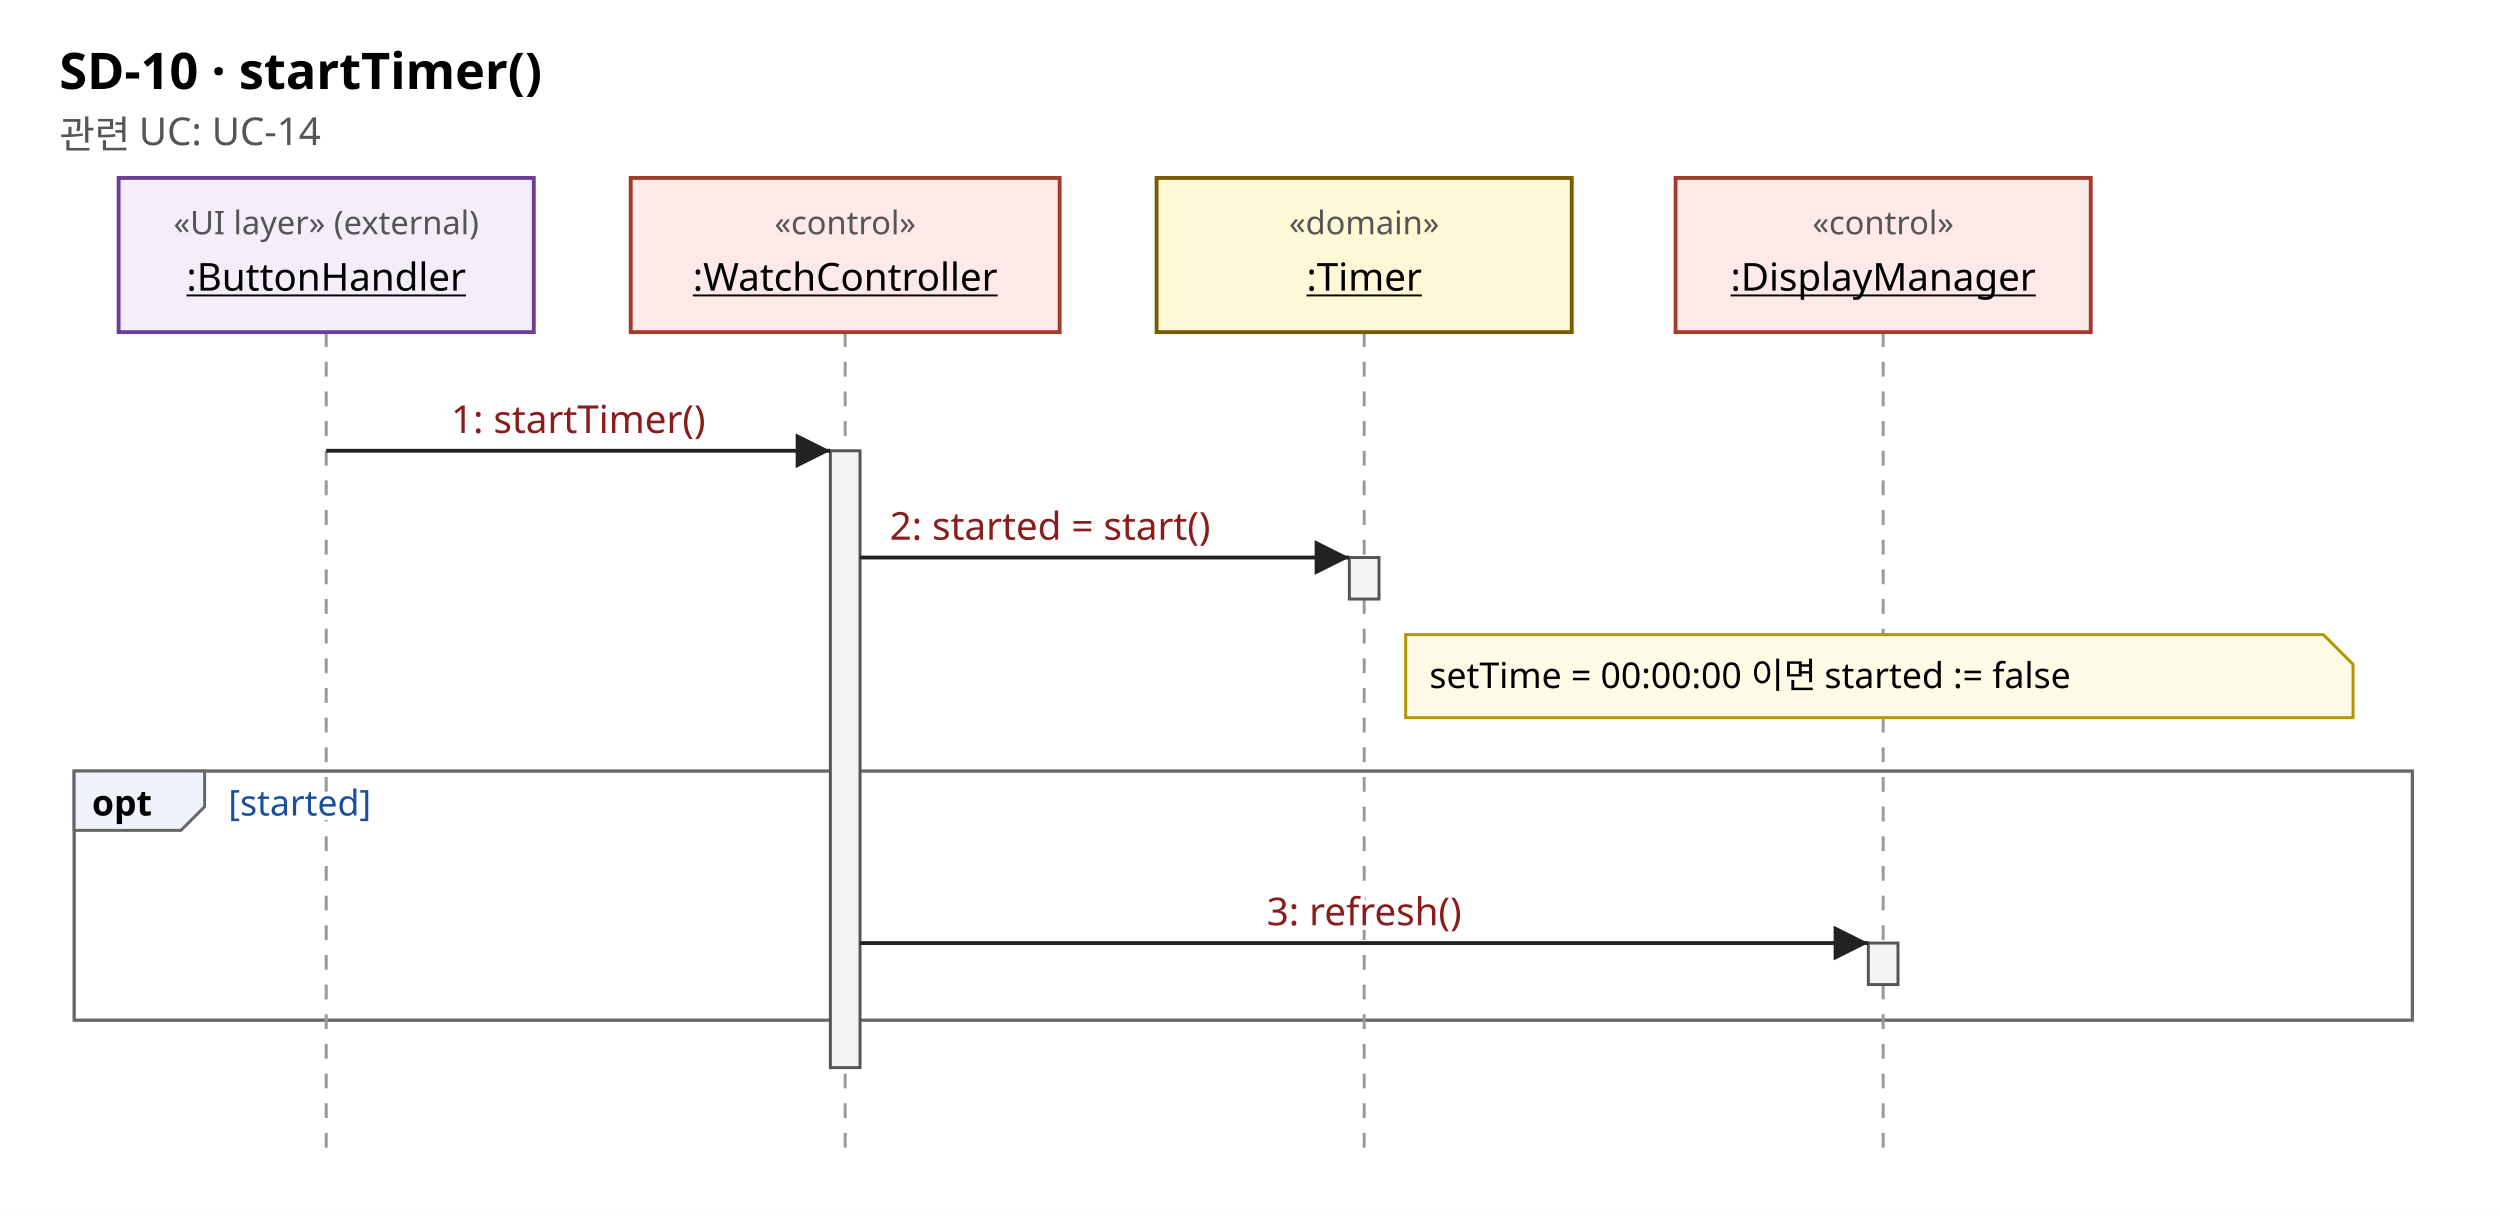
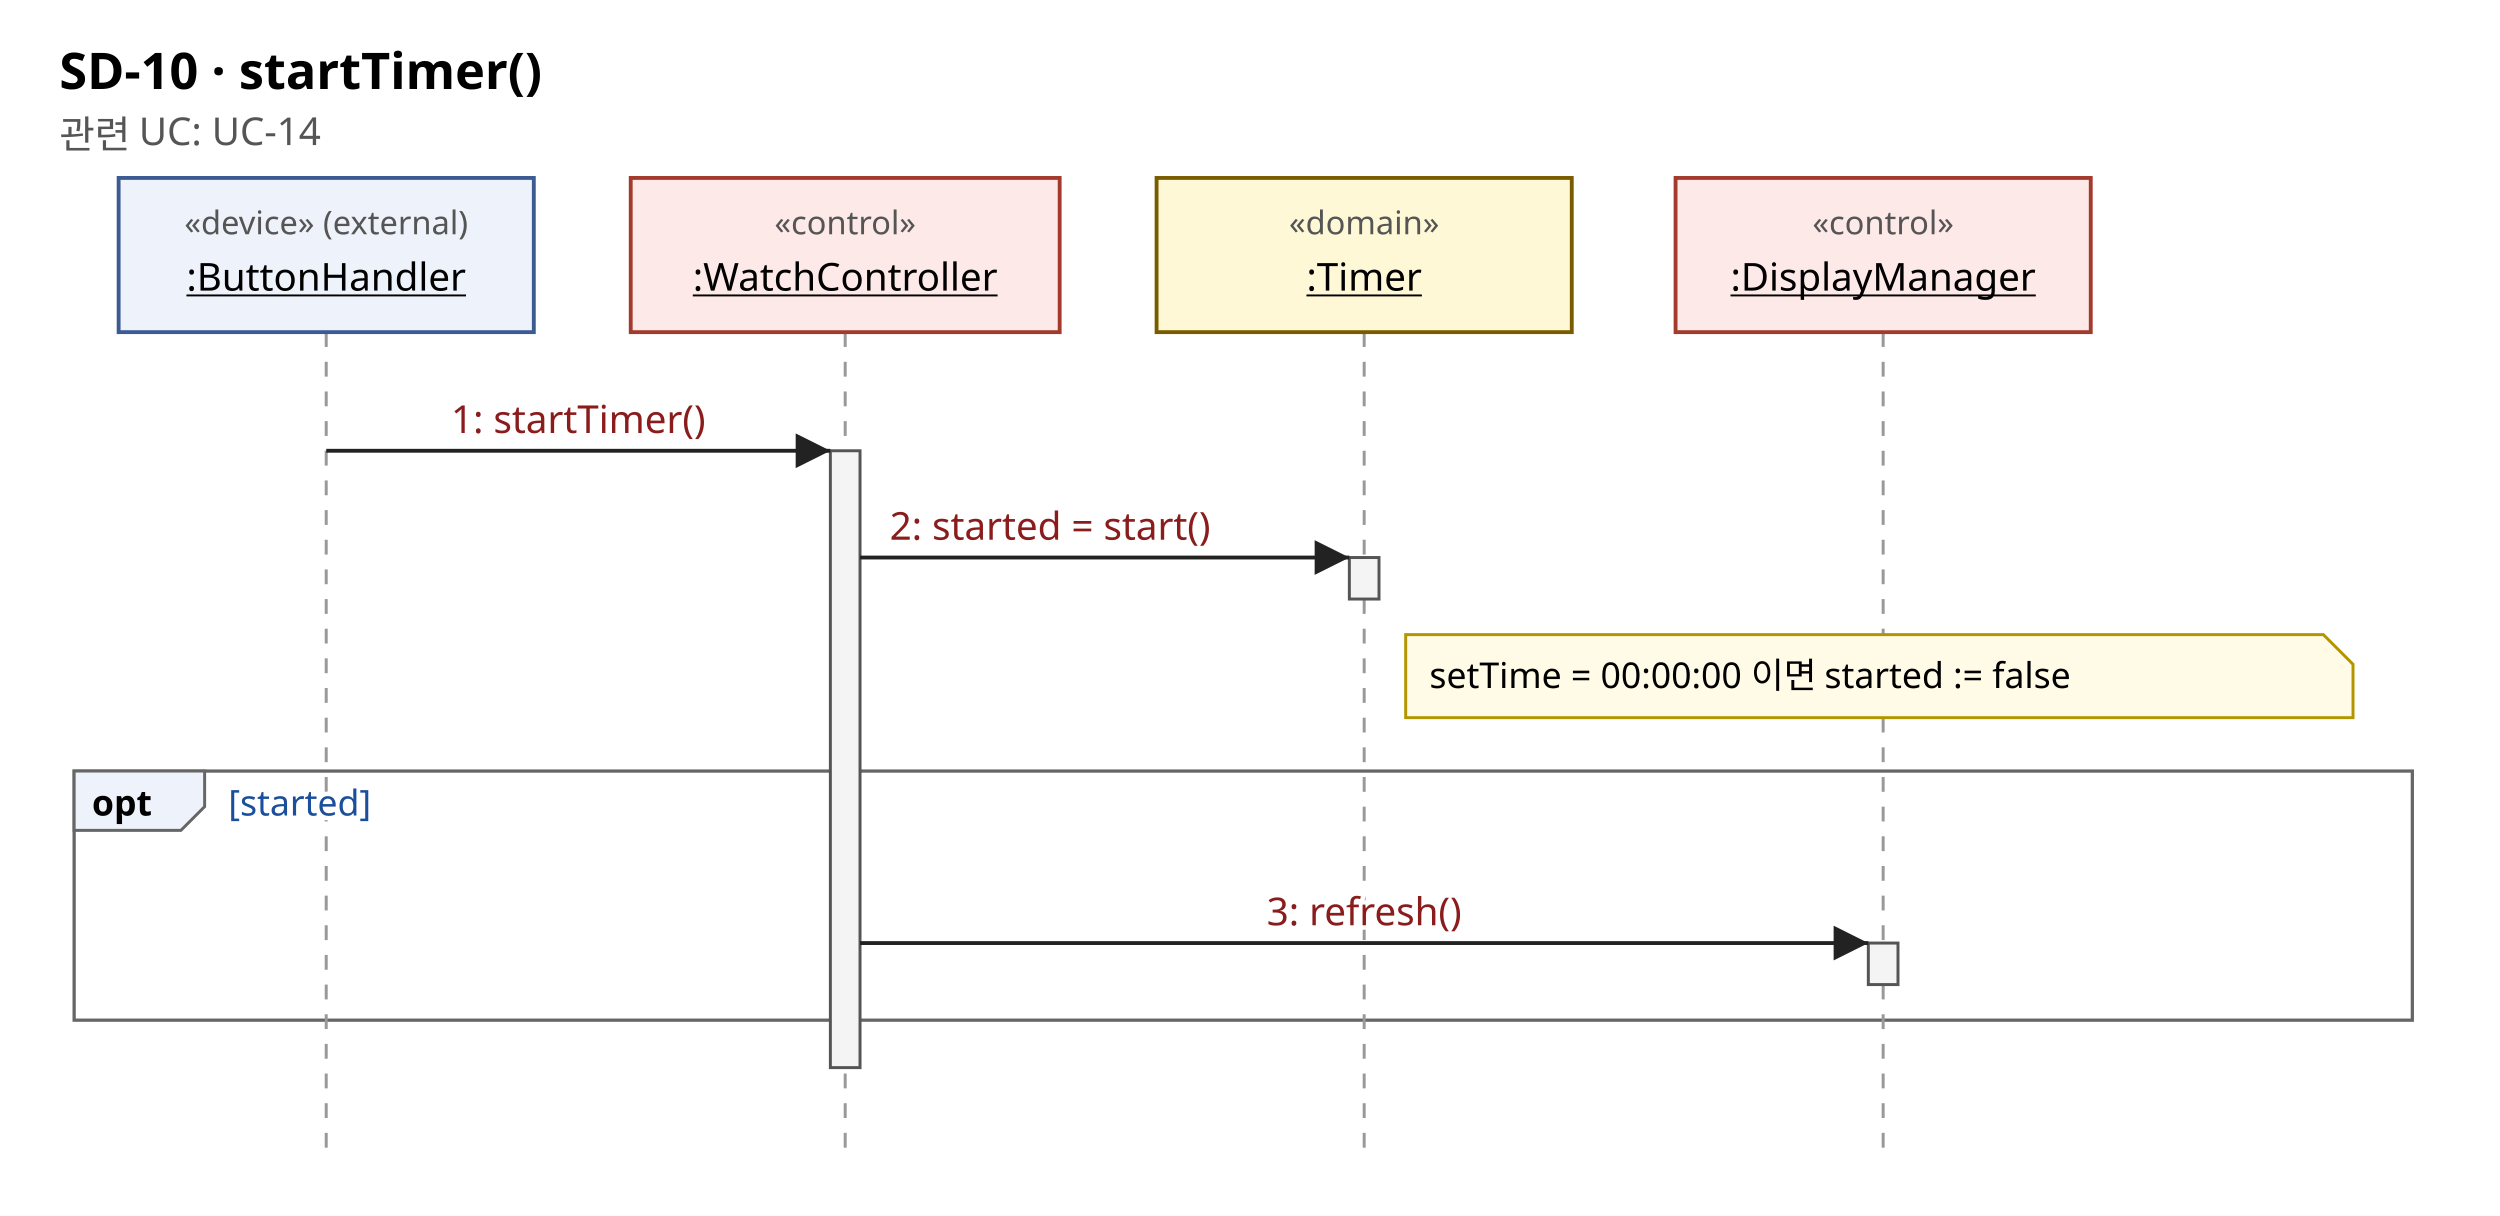
<svg xmlns="http://www.w3.org/2000/svg" width="843" height="410" viewBox="0 0 843 410" font-family="Malgun Gothic, Apple SD Gothic Neo, Noto Sans KR, WenQuanYi Zen Hei, sans-serif">
  <defs>
    <marker id="f" viewBox="0 0 10 10" refX="10" refY="5" markerWidth="9" markerHeight="9" orient="auto">
      <path d="M0,0 L10,5 L0,10 z" fill="#222" />
    </marker>
  </defs>
  <rect width="843" height="410" fill="#fff" />
  <text x="20" y="30" font-size="17" font-weight="bold">SD-10 · startTimer()</text>
  <text x="20" y="50" font-size="13" fill="#555">관련 UC: UC-14</text>
  <rect x="25" y="260" width="788.44" height="84" fill="none" stroke="#666" stroke-width="1.1" />
  <path d="M25,260 h44 v12 l-8,8 h-36 z" fill="#eef2fa" stroke="#666" />
  <text x="31" y="275" font-size="12" font-weight="bold">opt</text>
  <line x1="110" y1="112" x2="110" y2="390" stroke="#999" stroke-dasharray="5 5" />
-   <rect x="40.0" y="60" width="140" height="52" fill="#f3eefa" stroke="#6a3d9a" stroke-width="1.3" />
-   <text x="110" y="79" text-anchor="middle" font-size="11" fill="#555">«UI layer» (external)</text>
+   <rect x="40.0" y="60" width="140" height="52" fill="#eef2fa" stroke="#3b5b92" stroke-width="1.3" />
+   <text x="110" y="79" text-anchor="middle" font-size="11" fill="#555">«device» (external)</text>
  <text x="110" y="98" text-anchor="middle" font-size="13" text-decoration="underline">:ButtonHandler</text>
  <line x1="285" y1="112" x2="285" y2="390" stroke="#999" stroke-dasharray="5 5" />
  <rect x="212.68" y="60" width="144.64" height="52" fill="#fde9e7" stroke="#a33a2c" stroke-width="1.3" />
  <text x="285" y="79" text-anchor="middle" font-size="11" fill="#555">«control»</text>
  <text x="285" y="98" text-anchor="middle" font-size="13" text-decoration="underline">:WatchController</text>
  <line x1="460" y1="112" x2="460" y2="390" stroke="#999" stroke-dasharray="5 5" />
  <rect x="390.0" y="60" width="140" height="52" fill="#fff8d6" stroke="#7a5c00" stroke-width="1.3" />
  <text x="460" y="79" text-anchor="middle" font-size="11" fill="#555">«domain»</text>
  <text x="460" y="98" text-anchor="middle" font-size="13" text-decoration="underline">:Timer</text>
  <line x1="635" y1="112" x2="635" y2="390" stroke="#999" stroke-dasharray="5 5" />
  <rect x="565.0" y="60" width="140" height="52" fill="#fde9e7" stroke="#a33a2c" stroke-width="1.3" />
  <text x="635" y="79" text-anchor="middle" font-size="11" fill="#555">«control»</text>
  <text x="635" y="98" text-anchor="middle" font-size="13" text-decoration="underline">:DisplayManager</text>
  <rect x="455" y="188" width="10" height="14" fill="#f4f4f4" stroke="#555" />
  <rect x="630" y="318" width="10" height="14" fill="#f4f4f4" stroke="#555" />
  <rect x="280" y="152" width="10" height="208" fill="#f4f4f4" stroke="#555" />
  <line x1="110" y1="152" x2="280" y2="152" stroke="#222" stroke-width="1.3" marker-end="url(#f)" />
  <text x="195.0" y="146" text-anchor="middle" font-size="13" fill="#8a1c1c" stroke="#fff" stroke-width="3" paint-order="stroke">1: startTimer()</text>
  <line x1="290" y1="188" x2="455" y2="188" stroke="#222" stroke-width="1.3" marker-end="url(#f)" />
  <text x="300" y="182" font-size="13" fill="#8a1c1c" stroke="#fff" stroke-width="3" paint-order="stroke">2: started = start()</text>
  <path d="M474,214 h309.44 l10,10 v18 h-319.44 z" fill="#fffbe6" stroke="#b39500" />
  <text x="482" y="232" font-size="12">setTime = 00:00:00 이면 started := false</text>
  <line x1="290" y1="318" x2="630" y2="318" stroke="#222" stroke-width="1.3" marker-end="url(#f)" />
  <text x="460.0" y="312" text-anchor="middle" font-size="13" fill="#8a1c1c" stroke="#fff" stroke-width="3" paint-order="stroke">3: refresh()</text>
  <text x="77" y="275" font-size="12" fill="#1a4f9c" stroke="#fff" stroke-width="3" paint-order="stroke">[started]</text>
</svg>
